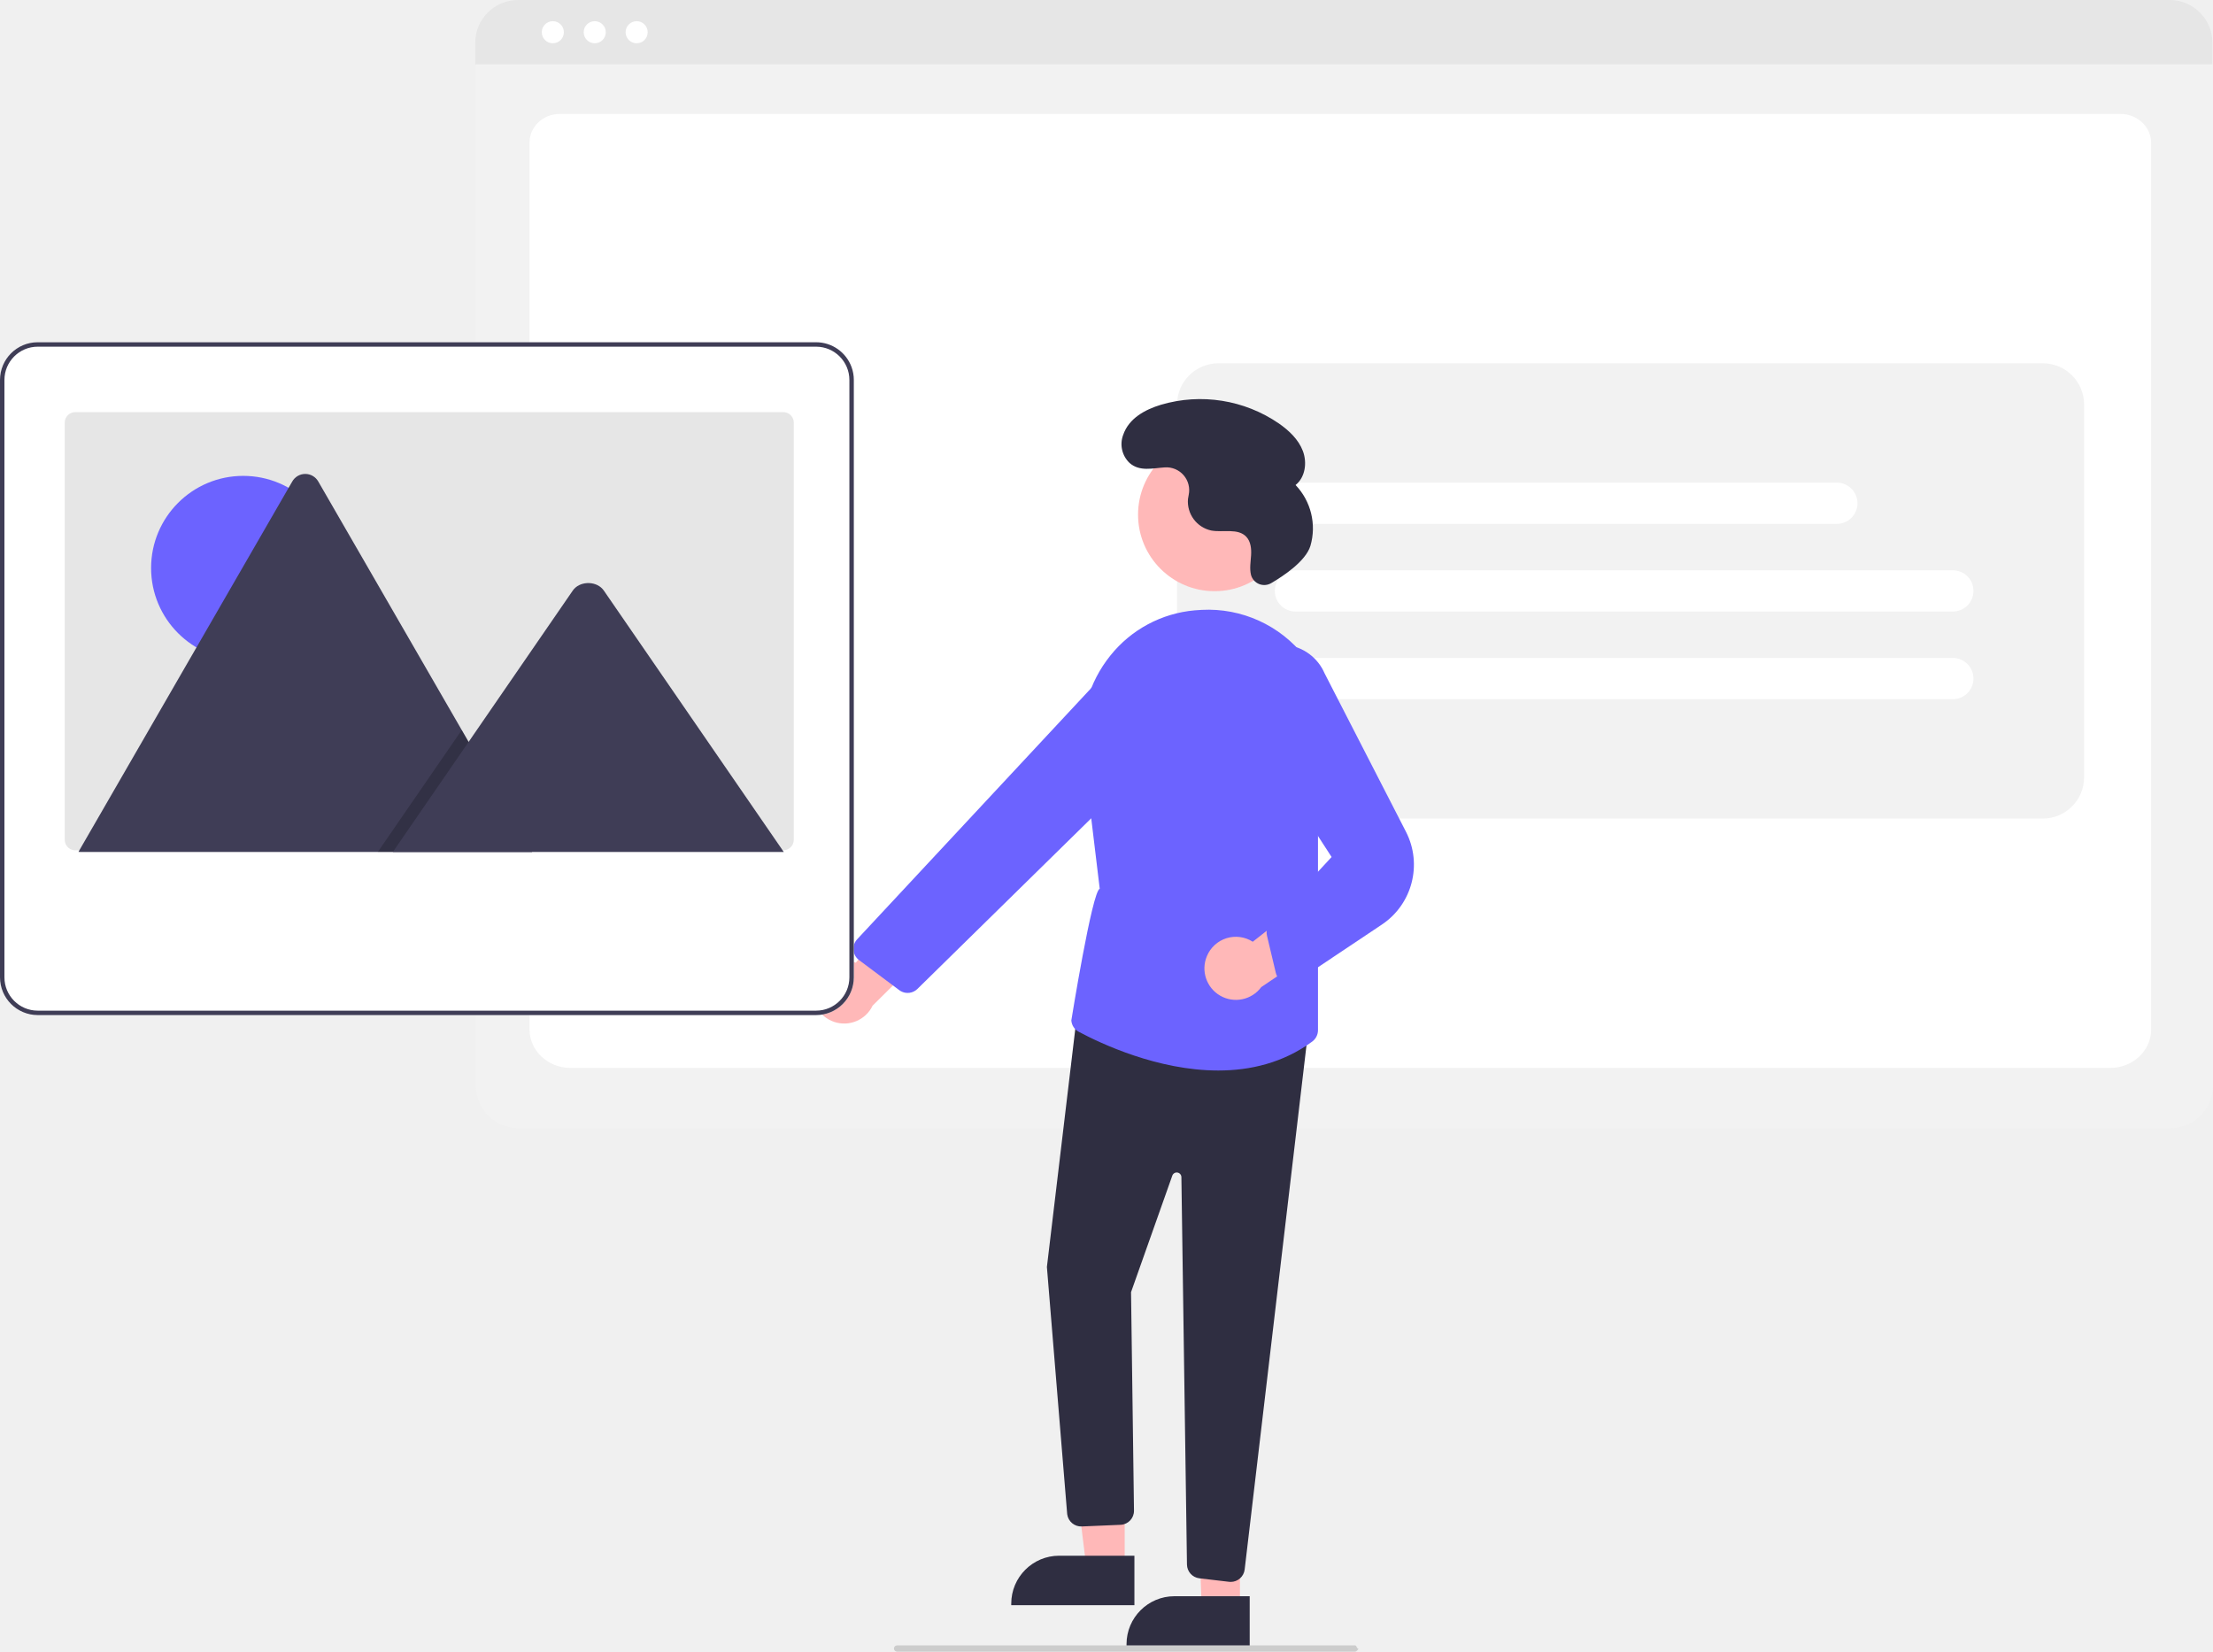
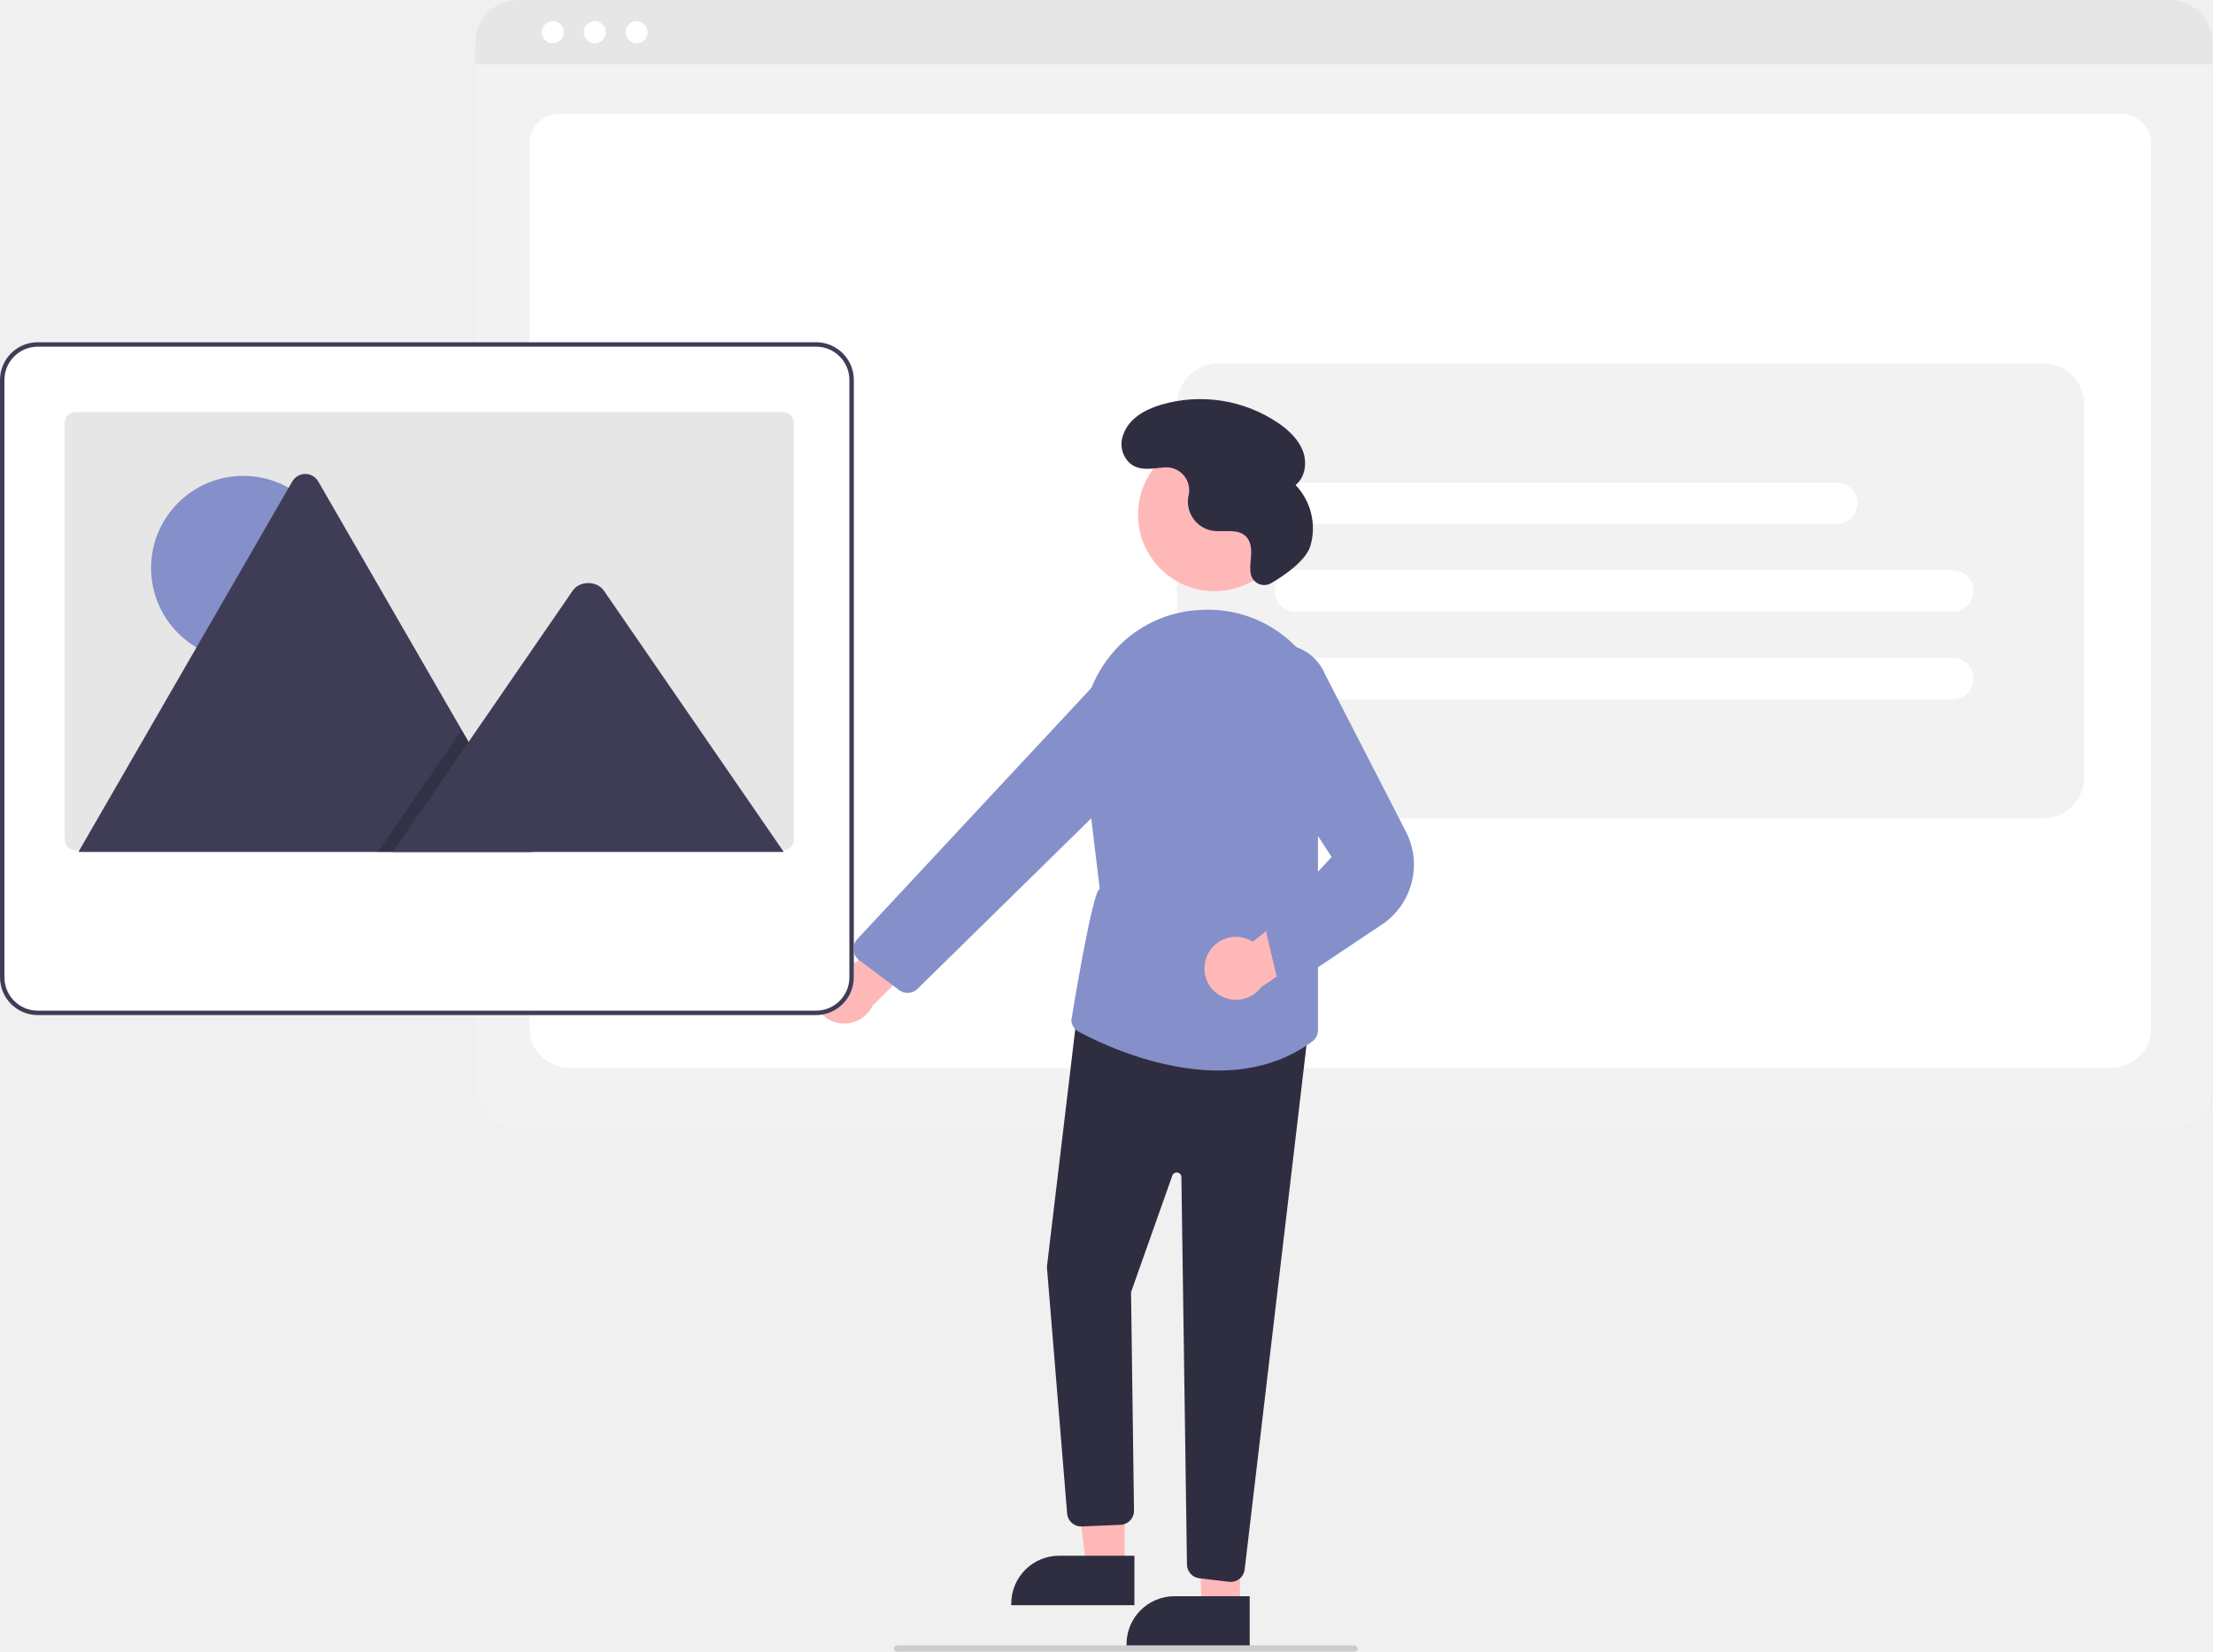
<svg xmlns="http://www.w3.org/2000/svg" data-name="Layer 1" width="710.232" height="530" viewBox="0 0 710.232 530">
  <path d="M941.464,547.018H411.248a13.667,13.667,0,0,1-13.652-13.652V206.424a10.013,10.013,0,0,1,10.001-10.002H944.942A10.186,10.186,0,0,1,955.116,206.597V533.366A13.667,13.667,0,0,1,941.464,547.018Z" transform="translate(-244.8839 -185)" fill="#f2f2f2" />
  <path d="M922.122,527.685H427.975c-7.244,0-13.137-5.519-13.137-12.302V230.678c0-5.031,4.367-9.123,9.735-9.123H925.363c5.457,0,9.896,4.16,9.896,9.274v284.555C935.259,522.166,929.366,527.685,922.122,527.685Z" transform="translate(-244.8839 -185)" fill="#fff" />
  <path d="M954.926,205.643H397.404V198.693A13.713,13.713,0,0,1,411.106,185H941.225A13.713,13.713,0,0,1,954.926,198.693Z" transform="translate(-244.8839 -185)" fill="#e6e6e6" />
  <circle cx="177.421" cy="10.342" r="3.544" fill="#fff" />
  <circle cx="190.873" cy="10.342" r="3.544" fill="#fff" />
  <circle cx="204.325" cy="10.342" r="3.544" fill="#fff" />
  <path d="M635.886,447.656H900.514a13.238,13.238,0,0,0,13.238-13.238V314.822a13.238,13.238,0,0,0-13.238-13.238H635.886a13.238,13.238,0,0,0-13.238,13.238V434.418A13.238,13.238,0,0,0,635.886,447.656Z" transform="translate(-244.8839 -185)" fill="#f2f2f2" />
  <path d="M871.623,381.239H660.641a6.619,6.619,0,1,1,0-13.238H871.623a6.619,6.619,0,1,1,0,13.238Z" transform="translate(-244.8839 -185)" fill="#fff" />
  <path d="M871.623,409.37H660.641a6.619,6.619,0,1,1,0-13.238H871.623a6.619,6.619,0,1,1,0,13.238Z" transform="translate(-244.8839 -185)" fill="#fff" />
  <path d="M834.391,353.108H660.641a6.619,6.619,0,1,1,0-13.238H834.391a6.619,6.619,0,0,1,0,13.238Z" transform="translate(-244.8839 -185)" fill="#fff" />
  <path d="M505.933,501.206a10.056,10.056,0,0,1,13.594-7.277l23.459-26.956,4.983,17.889-23.041,22.856a10.11,10.11,0,0,1-18.995-6.511Z" transform="translate(-244.8839 -185)" fill="#ffb8b8" />
  <circle cx="389.803" cy="165.148" r="24.561" fill="#ffb8b8" />
  <polygon points="360.949 503.221 348.689 503.22 342.857 455.932 360.951 455.933 360.949 503.221" fill="#ffb8b8" />
  <path d="M608.959,700.105l-39.531-.001v-.5a15.386,15.386,0,0,1,15.386-15.386h.001l24.144.001Z" transform="translate(-244.8839 -185)" fill="#2f2e41" />
  <polygon points="397.949 516.221 385.689 516.22 383.992 470.062 397.951 468.933 397.949 516.221" fill="#ffb8b8" />
  <path d="M645.959,713.105l-39.531-.001v-.5a15.386,15.386,0,0,1,15.386-15.386h.001l24.144.001Z" transform="translate(-244.8839 -185)" fill="#2f2e41" />
  <path d="M639.346,692.591l-9.547-1.124a4.512,4.512,0,0,1-3.974-4.404l-1.789-124.339a1.5,1.5,0,0,0-2.914-.479l-13.246,37.399.947,70.102a4.498,4.498,0,0,1-4.229,4.553l-12.464.529a4.527,4.527,0,0,1-4.744-3.925l-6.51-79.301-.004-.05,9.877-82.819,74.183,5.367L644.341,688.65a4.507,4.507,0,0,1-4.466,3.973A4.401,4.401,0,0,1,639.346,692.591Z" transform="translate(-244.8839 -185)" fill="#2f2e41" />
-   <path d="M591.067,516.075a4.473,4.473,0,0,1-2.355-3.618s6.671-41.484,9.115-42.263l-5.349-44.363a40.909,40.909,0,0,1,8.781-30.49,39.013,39.013,0,0,1,27.032-14.482q1.121-.101,2.23-.154a39.369,39.369,0,0,1,33.134,15.082,40.12,40.12,0,0,1,7.219,36.406l-3,10.439v72.956a4.555,4.555,0,0,1-1.862,3.653c-9.341,6.855-19.897,9.279-30.156,9.279C616.447,528.521,598.101,519.841,591.067,516.075Z" transform="translate(-244.8839 -185)" fill="#6c63ff" />
-   <path d="M533.478,502.725l-12.902-9.648a4.499,4.499,0,0,1-.597-6.672l76.863-82.474a15.053,15.053,0,0,1,19.521-2.075l0.0 0a14.978,14.978,0,0,1,1.925,22.976l-78.964,77.502a4.472,4.472,0,0,1-5.362.709A4.621,4.621,0,0,1,533.478,502.725Z" transform="translate(-244.8839 -185)" fill="#6c63ff" />
+   <path d="M591.067,516.075a4.473,4.473,0,0,1-2.355-3.618s6.671-41.484,9.115-42.263l-5.349-44.363a40.909,40.909,0,0,1,8.781-30.49,39.013,39.013,0,0,1,27.032-14.482q1.121-.101,2.23-.154a39.369,39.369,0,0,1,33.134,15.082,40.12,40.12,0,0,1,7.219,36.406l-3,10.439v72.956a4.555,4.555,0,0,1-1.862,3.653c-9.341,6.855-19.897,9.279-30.156,9.279C616.447,528.521,598.101,519.841,591.067,516.075Z" transform="translate(-244.8839 -185)" fill="#858FC9" />
+   <path d="M533.478,502.725l-12.902-9.648a4.499,4.499,0,0,1-.597-6.672l76.863-82.474a15.053,15.053,0,0,1,19.521-2.075l0.0 0a14.978,14.978,0,0,1,1.925,22.976l-78.964,77.502a4.472,4.472,0,0,1-5.362.709A4.621,4.621,0,0,1,533.478,502.725Z" transform="translate(-244.8839 -185)" fill="#858FC9" />
  <path d="M632.226,491.805a10.056,10.056,0,0,1,14.715-4.607l28.086-22.094,1.55,18.505-26.909,18.144a10.11,10.11,0,0,1-17.442-9.948Z" transform="translate(-244.8839 -185)" fill="#ffb8b8" />
-   <path d="M657.365,500.43a4.464,4.464,0,0,1-3.023-3.249l-2.837-11.916a4.437,4.437,0,0,1,1.65-4.612l19.089-20.645-28.079-43.296a15.248,15.248,0,0,1-.462-18.626,15.242,15.242,0,0,1,26.295,2.994l26.104,50.811a23.118,23.118,0,0,1-7.721,29.795l-26.677,17.82a4.461,4.461,0,0,1-2.97,1.137A4.549,4.549,0,0,1,657.365,500.43Z" transform="translate(-244.8839 -185)" fill="#6c63ff" />
+   <path d="M657.365,500.43a4.464,4.464,0,0,1-3.023-3.249l-2.837-11.916a4.437,4.437,0,0,1,1.65-4.612l19.089-20.645-28.079-43.296a15.248,15.248,0,0,1-.462-18.626,15.242,15.242,0,0,1,26.295,2.994l26.104,50.811a23.118,23.118,0,0,1-7.721,29.795l-26.677,17.82a4.461,4.461,0,0,1-2.97,1.137A4.549,4.549,0,0,1,657.365,500.43Z" transform="translate(-244.8839 -185)" fill="#858FC9" />
  <path d="M652.886,372.106a4.398,4.398,0,0,1-6.493-2.565l-.015-.061c-.5-2.044-.105-4.182.024-6.282s-.089-4.405-1.527-5.941c-2.681-2.863-7.414-1.312-11.271-2.019a9.511,9.511,0,0,1-7.453-10.117c.053-.437.136-.874.23-1.311a7.325,7.325,0,0,0-7.651-8.83c-3.893.244-8.091,1.446-11.329-1.421a8.351,8.351,0,0,1-2.053-8.992c1.812-5.321,6.997-8.129,12.135-9.685a44.588,44.588,0,0,1,37.826,5.999c3.263,2.274,6.314,5.136,7.719,8.856s.762,8.427-2.349,10.904a20.123,20.123,0,0,1,4.765,19.521C663.928,365.142,656.59,369.948,652.886,372.106Z" transform="translate(-244.8839 -185)" fill="#2f2e41" />
  <path d="M679.782,715h-147a1,1,0,0,1,0-2h147c.552,0,.448,1,1,1C681.03,714,680.334,715,679.782,715Z" transform="translate(-244.8839 -185)" fill="#ccc" />
  <path d="M518.195,302.834a12.132,12.132,0,0,0-11.392-8.01H256.988a12.1,12.1,0,0,0-12.104,12.095V498.633a12.121,12.121,0,0,0,12.104,12.104H506.803a12.121,12.121,0,0,0,12.104-12.104V306.928A12.012,12.012,0,0,0,518.195,302.834Z" transform="translate(-244.8839 -185)" fill="#fff" />
  <path d="M518.195,302.834a12.132,12.132,0,0,0-11.392-8.01H256.988a12.1,12.1,0,0,0-12.104,12.095V498.633a12.121,12.121,0,0,0,12.104,12.104H506.803a12.121,12.121,0,0,0,12.104-12.104V306.928A12.012,12.012,0,0,0,518.195,302.834Zm-.712,195.799A10.693,10.693,0,0,1,506.803,509.313H256.988A10.693,10.693,0,0,1,246.308,498.633V306.928a10.693,10.693,0,0,1,10.68-10.68H506.803A10.693,10.693,0,0,1,517.483,306.928Z" transform="translate(-244.8839 -185)" fill="#3f3d56" />
  <path d="M499.64,320.62V454.481a3.369,3.369,0,0,1-3.368,3.37H269.032a2.838,2.838,0,0,1-.483-.038,3.367,3.367,0,0,1-2.887-3.333V320.62a3.369,3.369,0,0,1,3.368-3.37h227.24a3.369,3.369,0,0,1,3.37,3.368v.002Z" transform="translate(-244.8839 -185)" fill="#e6e6e6" />
-   <circle cx="78.059" cy="182.274" r="29.567" fill="#6c63ff" />
+   <circle cx="78.059" cy="182.274" r="29.567" fill="#858FC9" />
  <path d="M415.66,458.388H270.615a2.953,2.953,0,0,1-.542-.043l68.6-118.825a4.803,4.803,0,0,1,8.361,0l46.039,79.741,2.206,3.816Z" transform="translate(-244.8839 -185)" fill="#3f3d56" />
  <polygon points="170.776 273.388 121.254 273.388 145.564 238.076 147.314 235.533 148.189 234.261 150.394 238.076 170.776 273.388" opacity="0.2" style="isolation:isolate" />
  <path d="M496.42,458.388H370.968l24.31-35.311,1.749-2.544,31.678-46.018c2.077-3.016,7.073-3.204,9.515-.569a5.719,5.719,0,0,1,.456.569Z" transform="translate(-244.8839 -185)" fill="#3f3d56" />
</svg>
